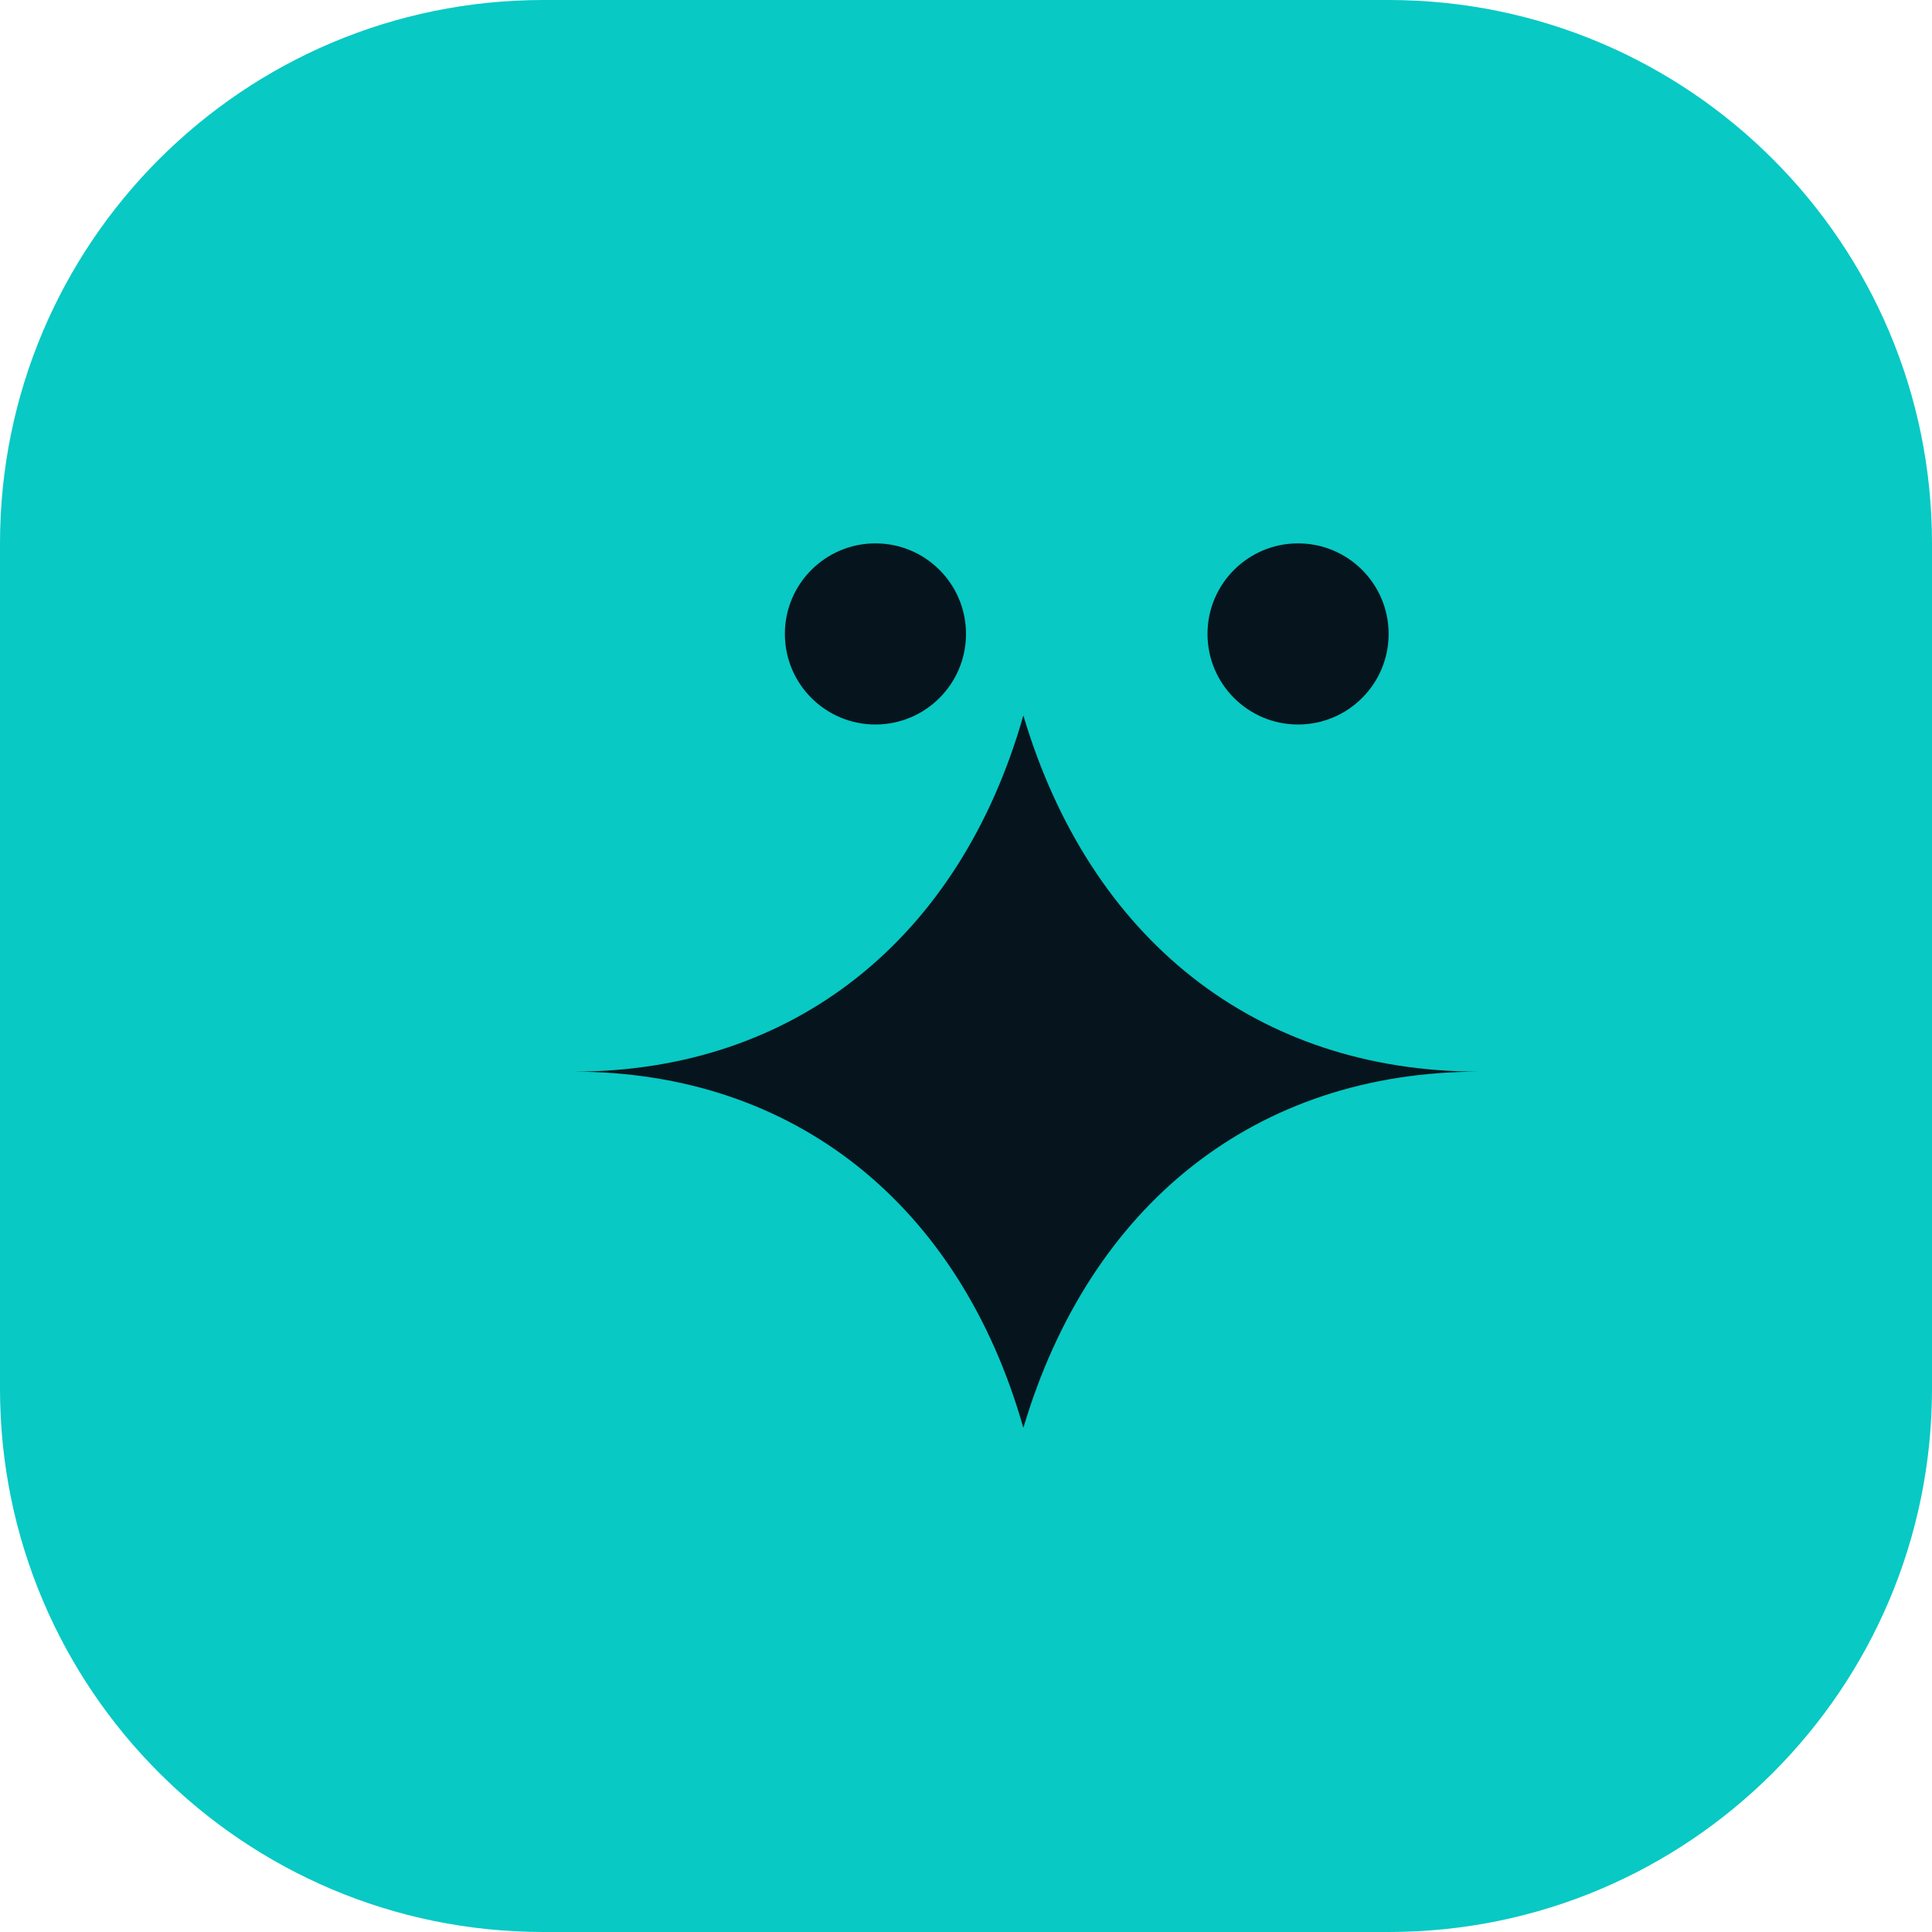
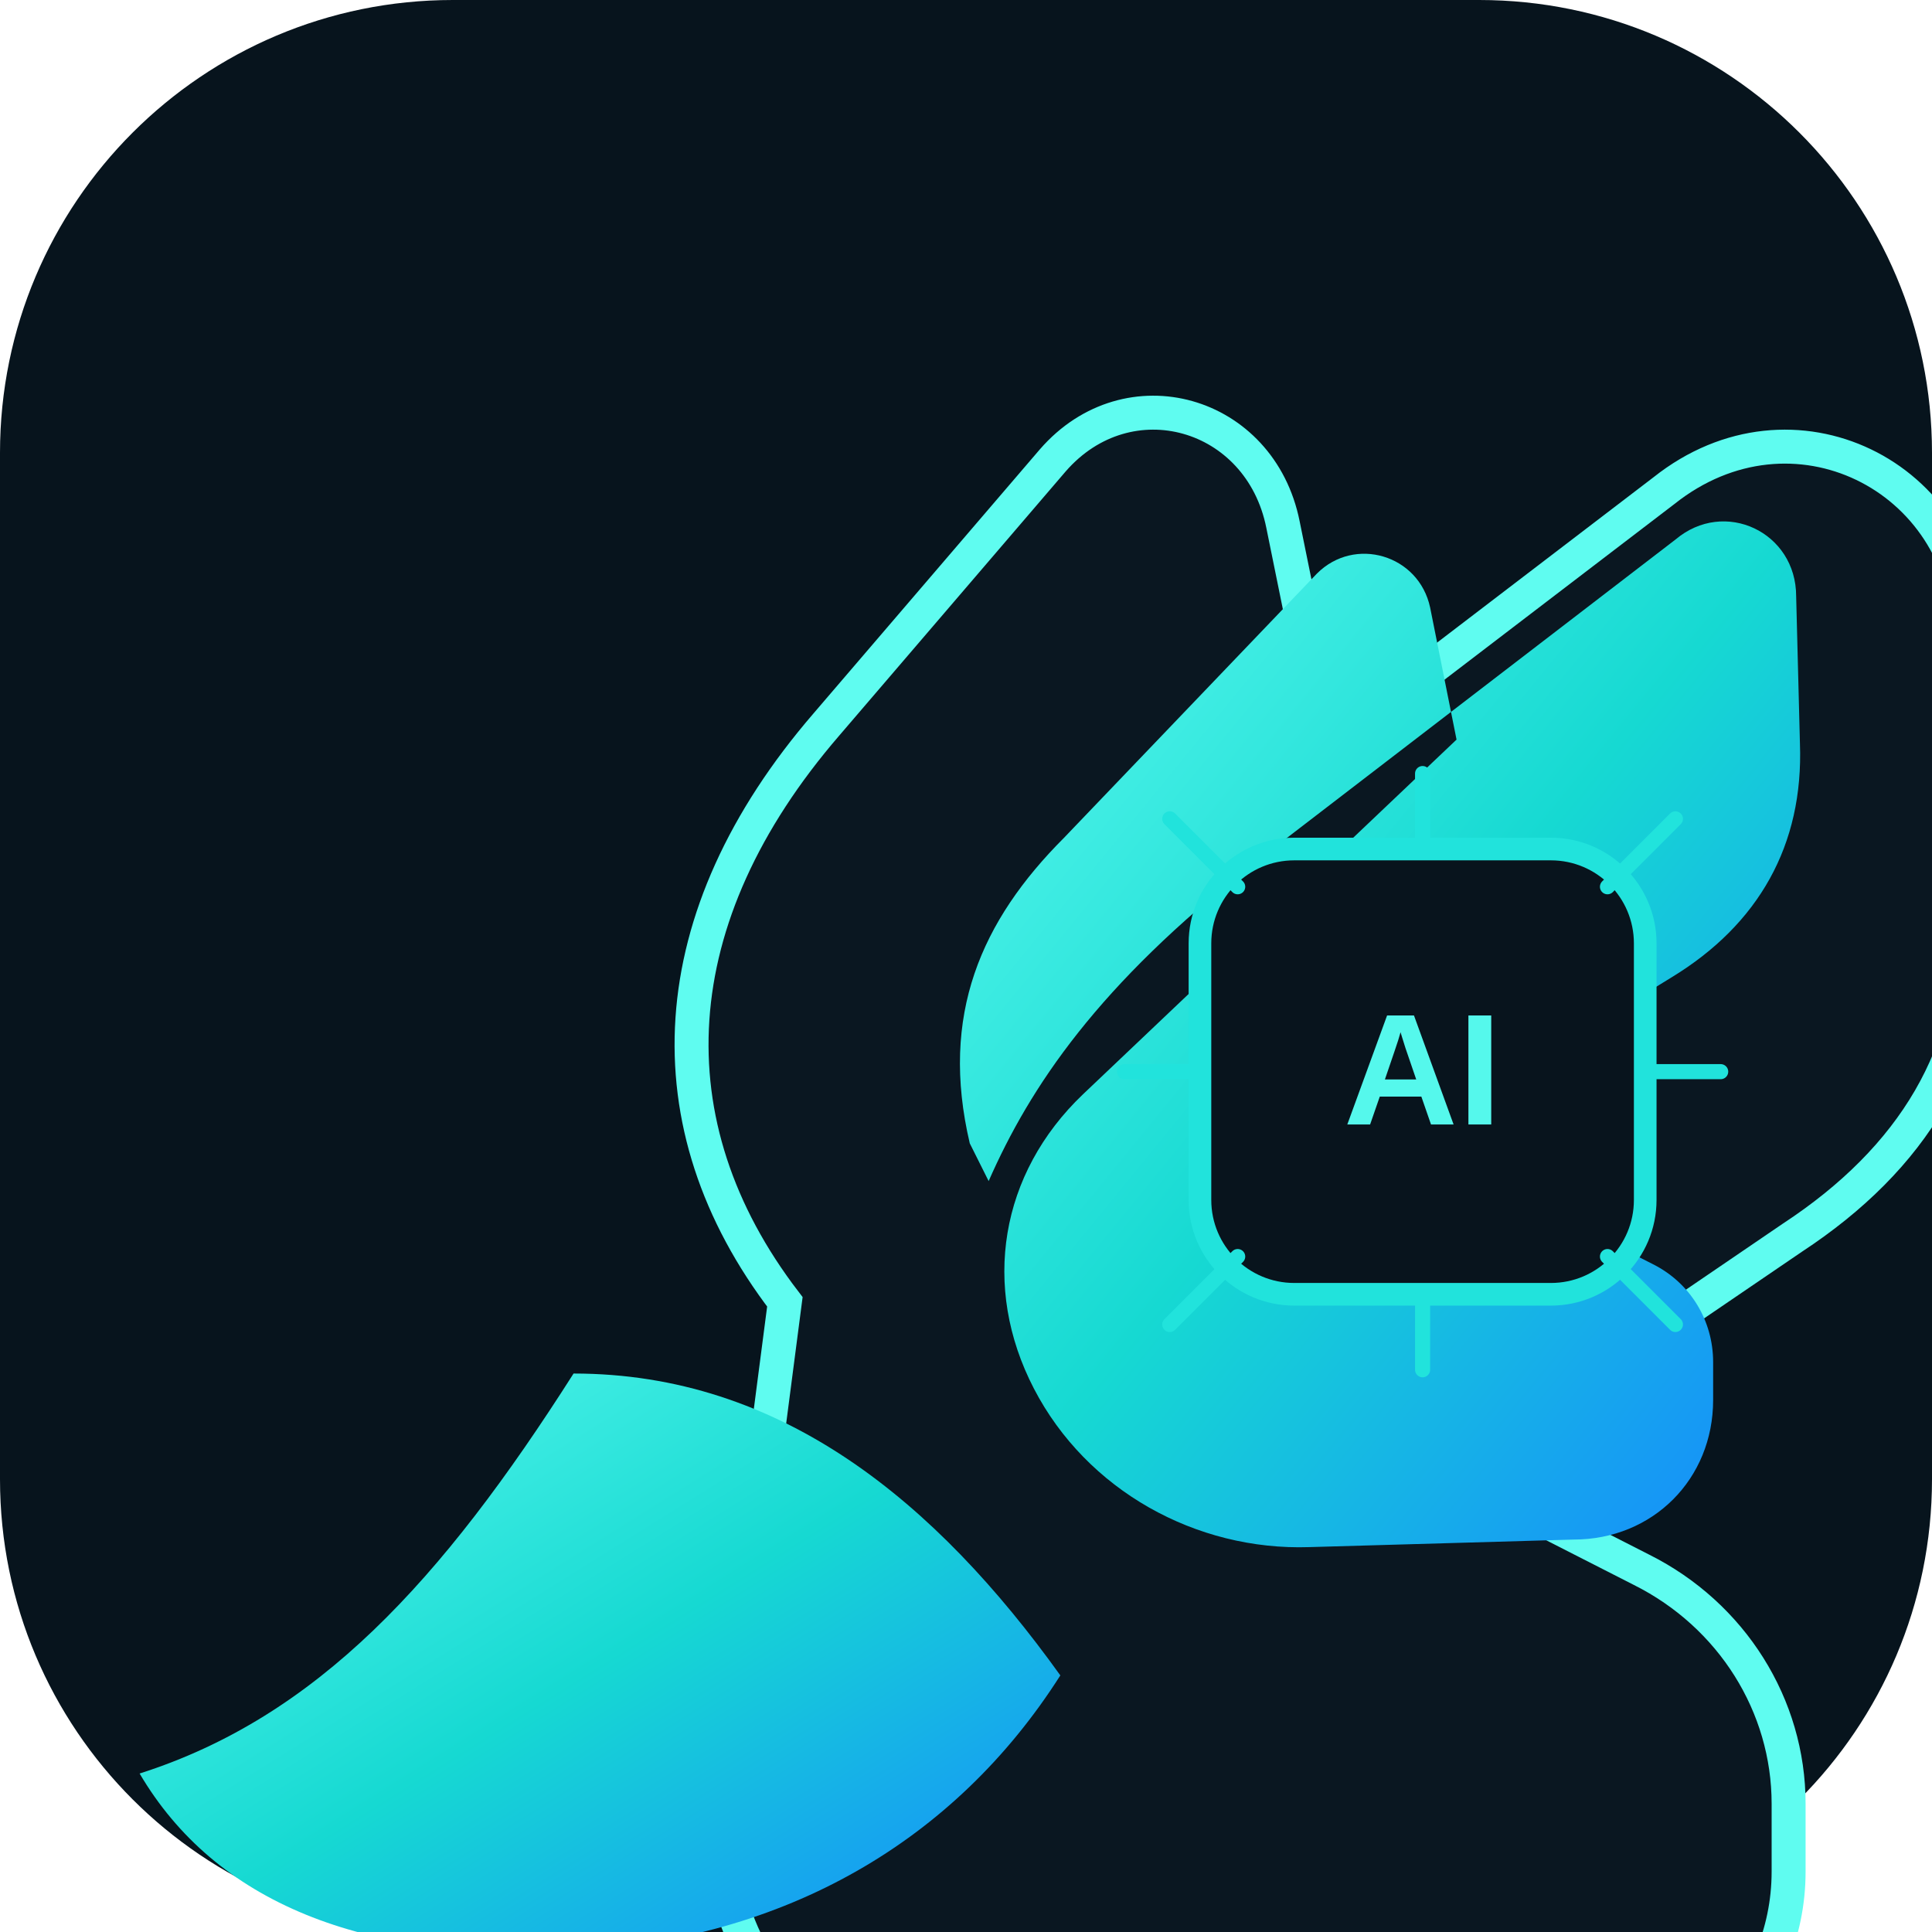
- <svg xmlns="http://www.w3.org/2000/svg" viewBox="0 0 64 64" role="img" aria-labelledby="title">
-   <rect width="64" height="64" rx="18" fill="#08c9c4" />
-   <path d="M19 35.5c7.3 0 12.8-4.4 14.9-11.8 2.2 7.4 7.7 11.8 15.1 11.8-7.4 0-12.9 4.4-15.1 11.8C31.8 39.9 26.3 35.5 19 35.5Z" fill="#06151d" />
-   <circle cx="29" cy="21" r="3" fill="#06151d" />
-   <circle cx="43" cy="21" r="3" fill="#06151d" />
+ <svg xmlns="http://www.w3.org/2000/svg" viewBox="0 0 512 512" role="img" aria-labelledby="title desc">
+   <defs>
+     <linearGradient id="teal" x1="0" y1="0" x2="1" y2="1">
+       <stop offset="0" stop-color="#5ffcf0" />
+       <stop offset="0.5" stop-color="#16d9d2" />
+       <stop offset="1" stop-color="#1685ff" />
+     </linearGradient>
+   </defs>
+   <rect width="512" height="512" rx="120" fill="#07141d" />
+   <path d="M208 345c-36-47-33-102 11-153l60-70c20-23 55-13 61 17l12 59 89-68c34-27 80-4 81 38l1 76c1 35-16 63-48 84l-91 62 51 26c24 12 39 36 39 62v18c0 33-27 60-60 60H264c-47 0-81-42-72-88z" fill="#0a1721" stroke="#5ffcf0" stroke-width="9" />
+   <path d="M257 303c-8-34 3-59 25-81l67-70c10-10 27-5 30 9l7 35-99 94c-22 21-27 51-13 78 14 27 43 43 73 42l70-2c21 0 37-16 37-37v-10c0-11-6-21-16-26l-65-33 70-43c23-14 35-35 34-62l-1-39c0-17-19-26-32-15l-112 86c-41 32-59 59-70 84z" fill="url(#teal)" />
+   <path d="M152 364c55 0 96 34 129 80-28 44-73 70-129 73-56 3-95-13-115-47 47-15 80-51 115-106z" fill="url(#teal)" />
+   <g transform="translate(318 225)">
+     <rect width="118" height="118" rx="25" fill="#08141d" stroke="#21e3dc" stroke-width="6" />
+     <text x="59" y="73" text-anchor="middle" fill="#55f8ec" font-family="Arial, sans-serif" font-size="42" font-weight="800">AI</text>
+     <g stroke="#21e3dc" stroke-width="4" fill="none" stroke-linecap="round">
+       <path d="M59-20v20" />
+       <path d="M59 118v20" />
+       <path d="M-20 59h20" />
+       <path d="M118 59h20" />
+       <path d="M10 10l-18-18" />
+       <path d="M108 10l18-18" />
+       <path d="M10 108l-18 18" />
+       <path d="M108 108l18 18" />
+     </g>
+   </g>
</svg>
